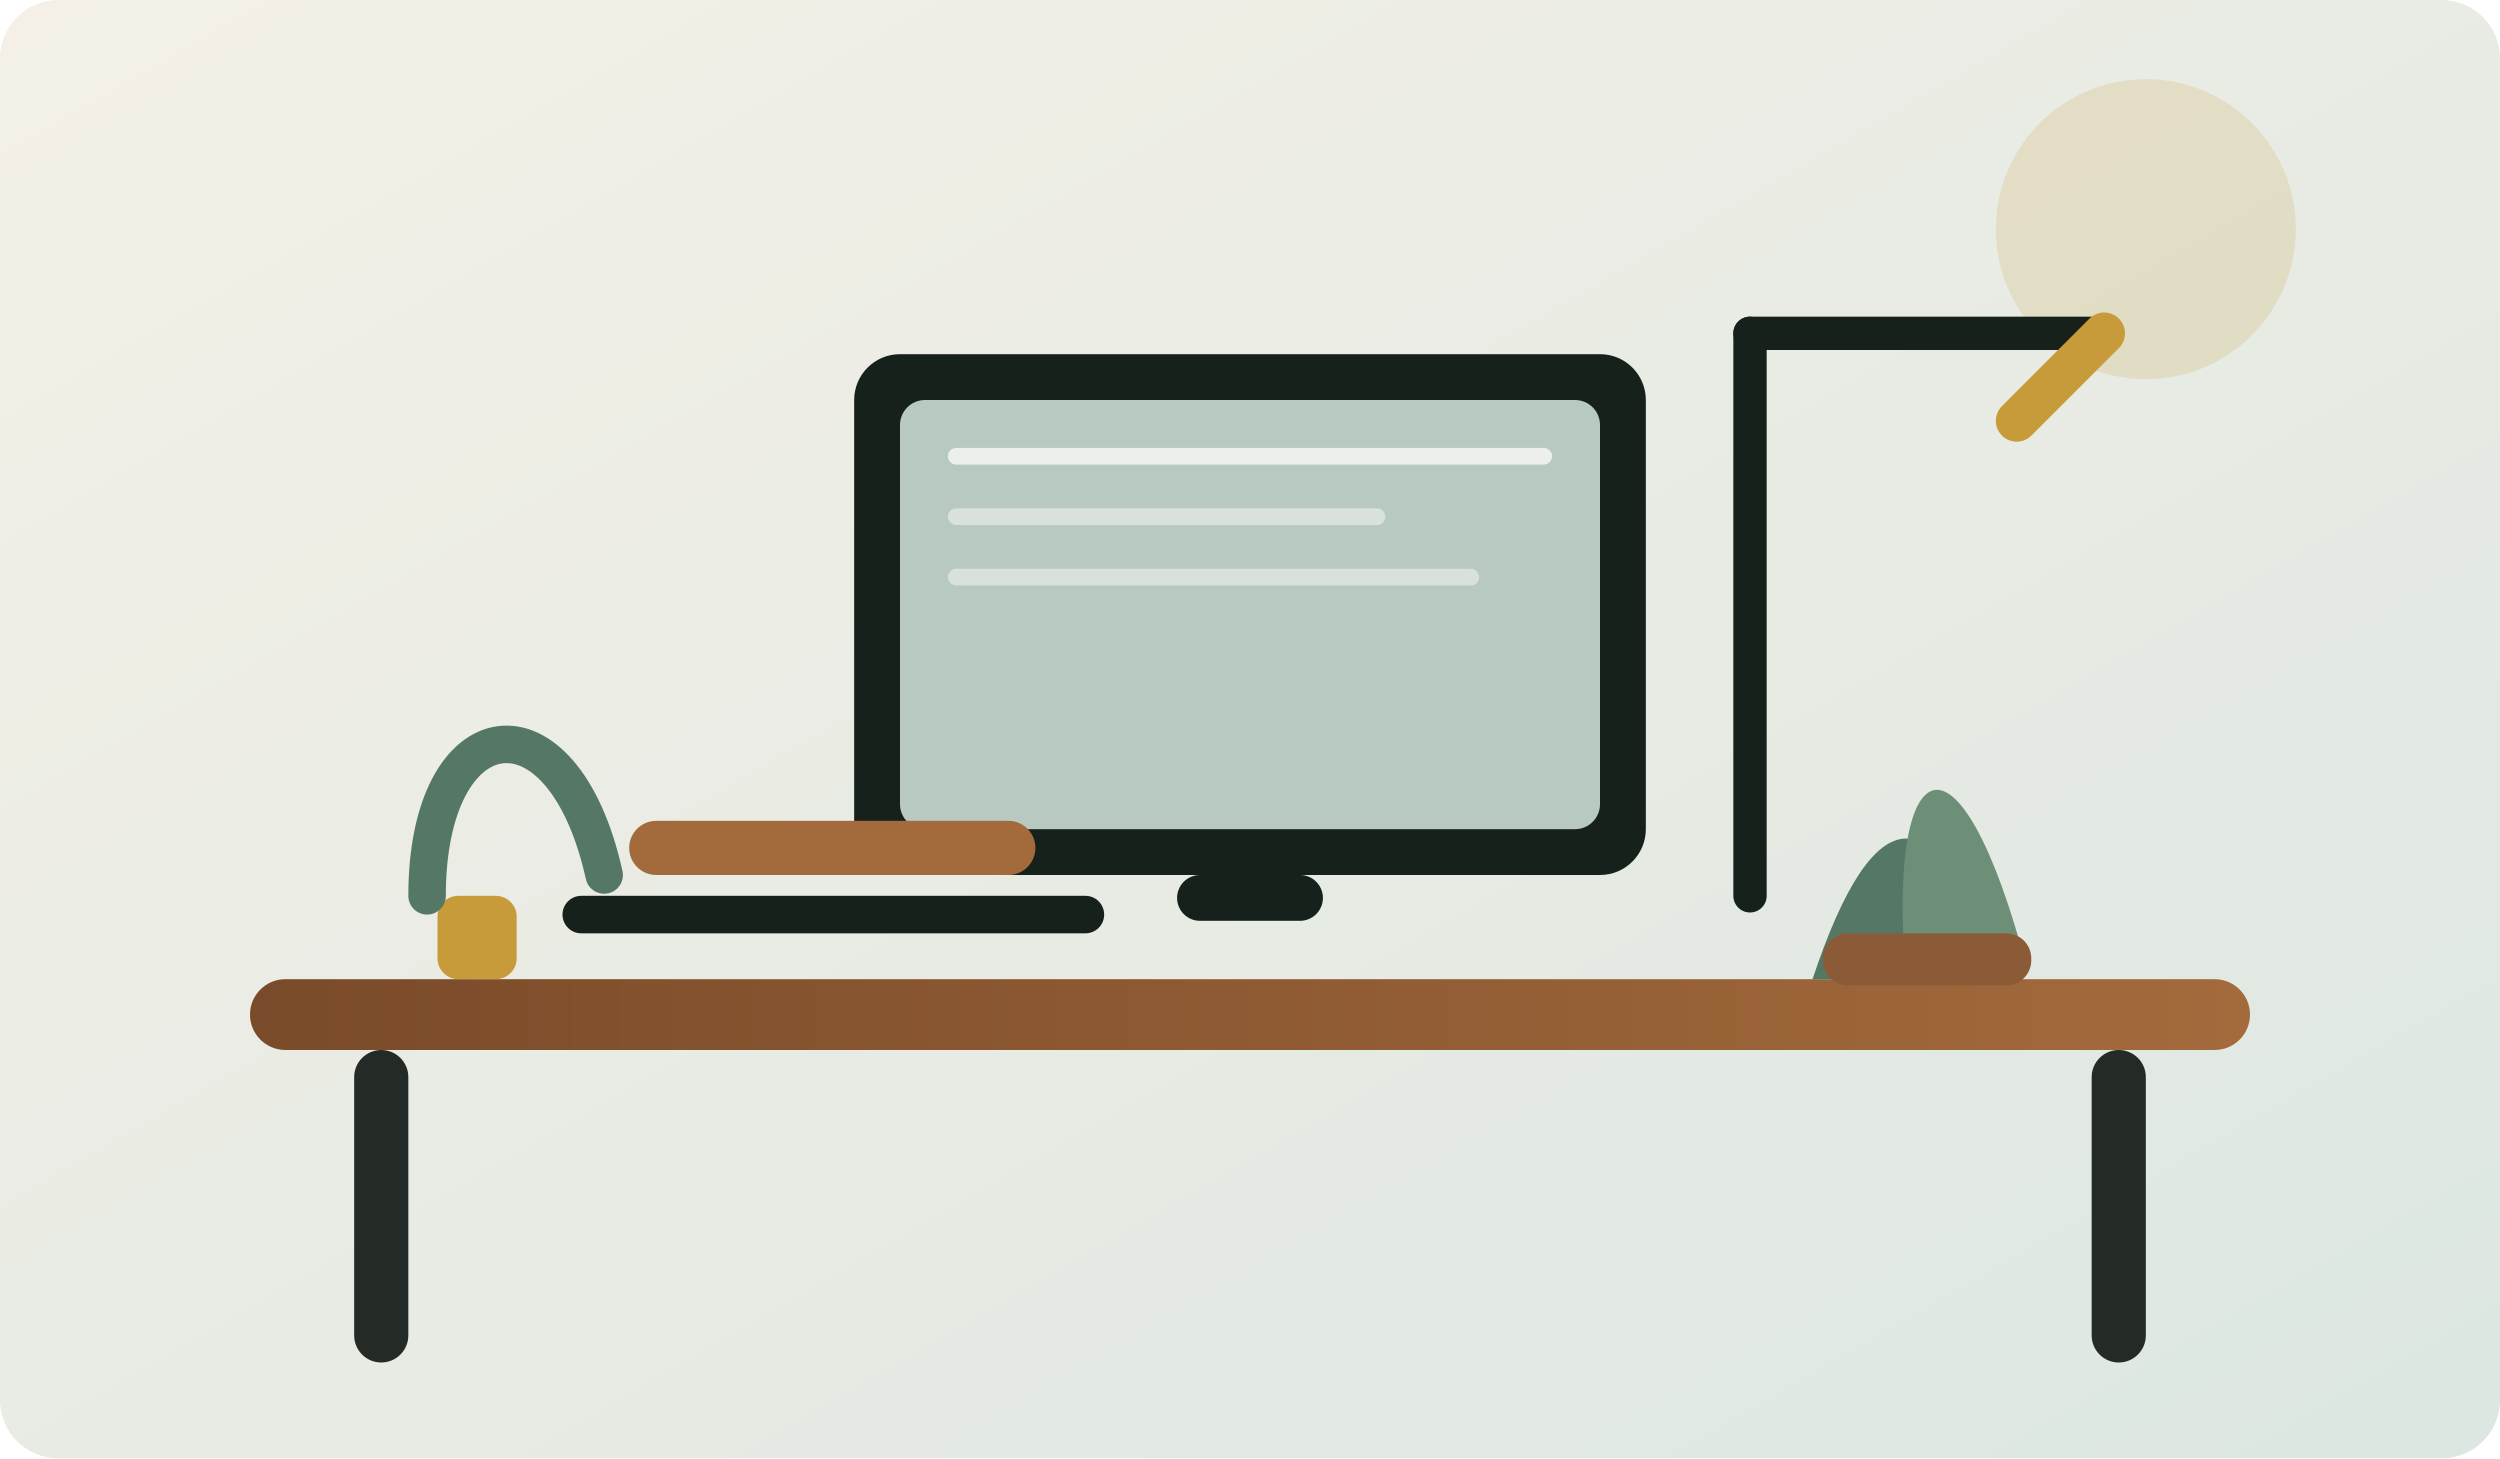
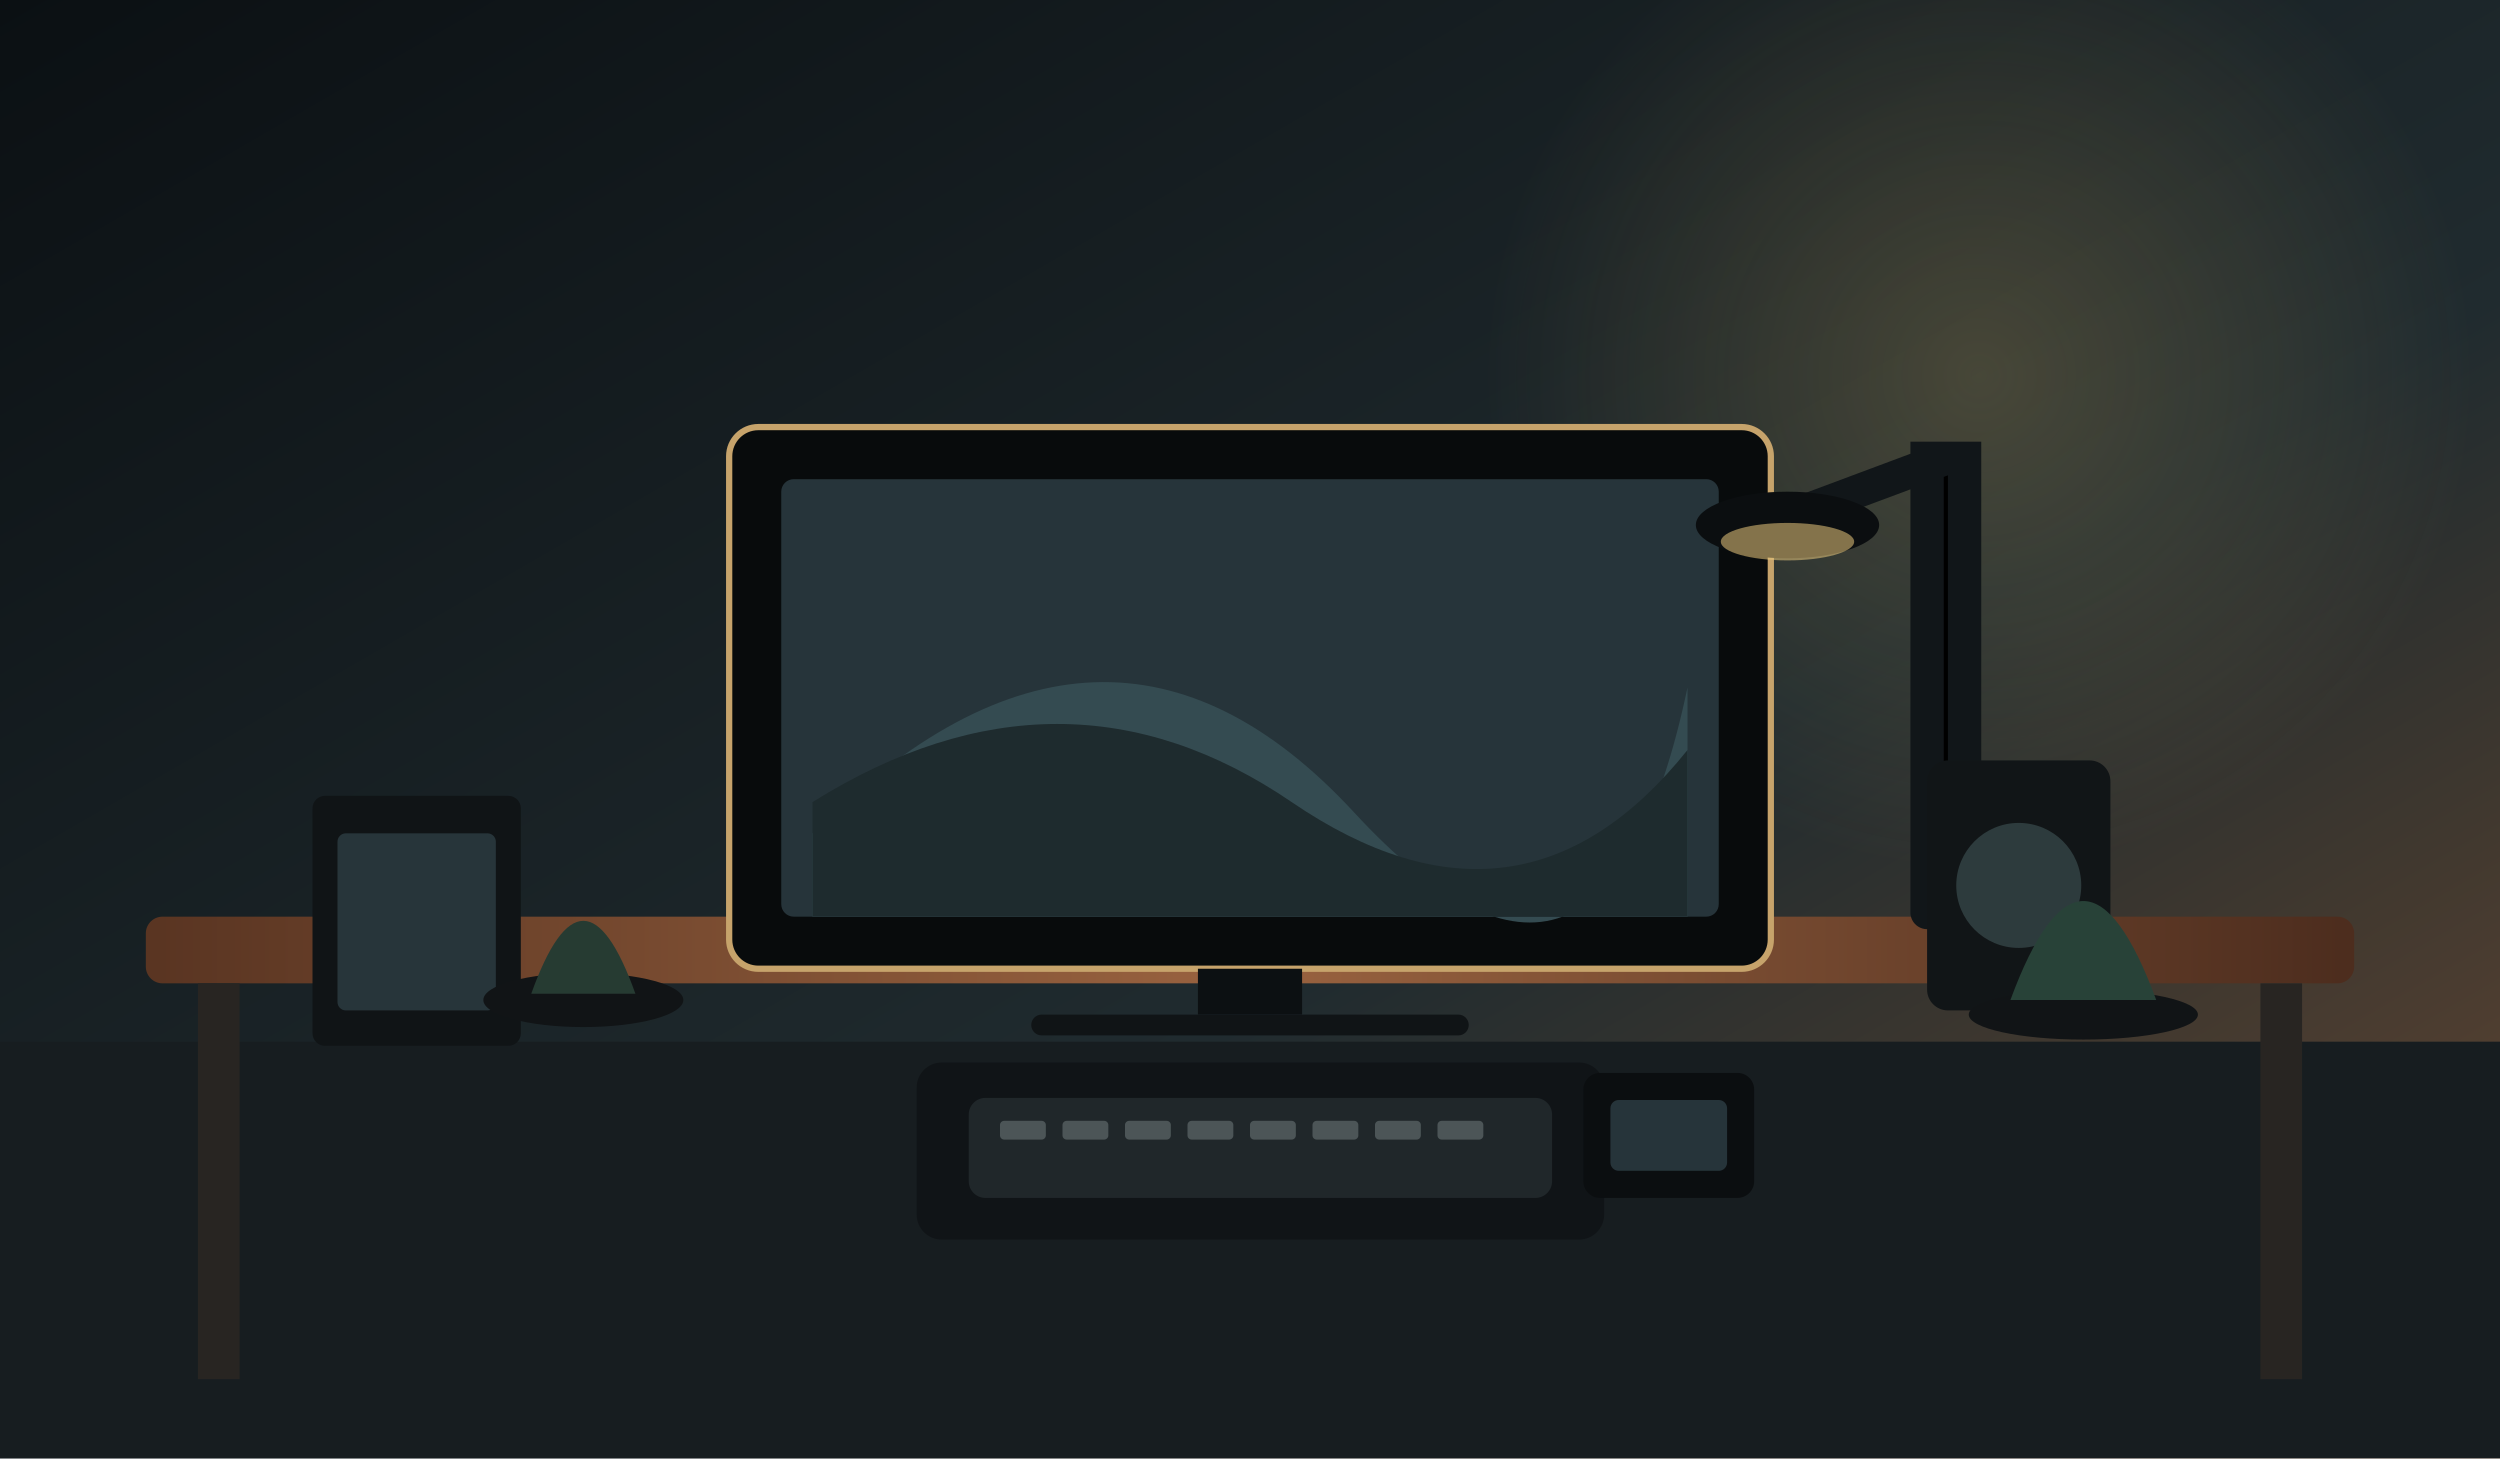
- <svg xmlns="http://www.w3.org/2000/svg" viewBox="0 0 1200 700" role="img" aria-labelledby="title desc">
+ <svg xmlns="http://www.w3.org/2000/svg" viewBox="0 0 1200 700" role="img" aria-labelledby="t d">
  <defs>
    <linearGradient id="bg" x1="0" y1="0" x2="1" y2="1">
-       <stop stop-color="#F4F0E7" />
-       <stop offset="1" stop-color="#DCE7E1" />
+       <stop stop-color="#0B1013" />
+       <stop offset=".6" stop-color="#202B2F" />
+       <stop offset="1" stop-color="#6A4930" />
    </linearGradient>
    <linearGradient id="wood" x1="0" y1="0" x2="1" y2="0">
-       <stop stop-color="#7A4B2A" />
-       <stop offset="1" stop-color="#A36A3C" />
+       <stop stop-color="#5A3522" />
+       <stop offset=".5" stop-color="#9A6340" />
+       <stop offset="1" stop-color="#4D2D1E" />
    </linearGradient>
+     <radialGradient id="glow">
+       <stop stop-color="#F2C66A" stop-opacity=".9" />
+       <stop offset="1" stop-color="#F2C66A" stop-opacity="0" />
+     </radialGradient>
  </defs>
-   <rect width="1200" height="700" rx="28" fill="url(#bg)" />
-   <circle cx="1030" cy="110" r="72" fill="#C79A3A" opacity=".18" />
-   <rect x="120" y="470" width="960" height="34" rx="17" fill="url(#wood)" />
-   <rect x="170" y="504" width="26" height="150" rx="13" fill="#242B27" />
-   <rect x="1004" y="504" width="26" height="150" rx="13" fill="#242B27" />
-   <rect x="410" y="170" width="380" height="250" rx="22" fill="#16211C" />
-   <rect x="432" y="192" width="336" height="206" rx="12" fill="#B8C9C1" />
-   <rect x="455" y="215" width="290" height="8" rx="4" fill="#FAF9F6" opacity=".8" />
-   <rect x="455" y="244" width="210" height="8" rx="4" fill="#FAF9F6" opacity=".5" />
-   <rect x="455" y="273" width="255" height="8" rx="4" fill="#FAF9F6" opacity=".5" />
-   <rect x="565" y="420" width="70" height="22" rx="11" fill="#16211C" />
-   <rect x="270" y="430" width="260" height="18" rx="9" fill="#16211C" />
-   <rect x="302" y="394" width="195" height="26" rx="13" fill="#A36A3C" />
-   <path d="M840 160v270" stroke="#16211C" stroke-width="16" stroke-linecap="round" />
-   <path d="M840 160h170" stroke="#16211C" stroke-width="16" stroke-linecap="round" />
-   <path d="M1010 160l-42 42" stroke="#C79A3A" stroke-width="20" stroke-linecap="round" />
-   <path d="M870 470c30-90 60-90 90 0" fill="#557866" />
-   <path d="M915 470c-10-110 25-130 58-5" fill="#6D8F78" />
-   <rect x="875" y="448" width="100" height="25" rx="12" fill="#8B5B37" />
-   <rect x="210" y="430" width="38" height="40" rx="10" fill="#C79A3A" />
-   <path d="M205 430c0-90 65-100 85-10" fill="none" stroke="#557866" stroke-width="18" stroke-linecap="round" />
+   <rect width="1200" height="700" fill="url(#bg)" />
+   <circle cx="950" cy="180" r="240" fill="url(#glow)" opacity=".22" />
+   <rect x="0" y="500" width="1200" height="200" fill="#171D20" />
+   <rect x="70" y="440" width="1060" height="32" rx="8" fill="url(#wood)" />
+   <rect x="95" y="472" width="20" height="190" fill="#282522" />
+   <rect x="1085" y="472" width="20" height="190" fill="#282522" />
+   <rect x="350" y="205" width="500" height="260" rx="14" fill="#080B0C" stroke="#C6A36B" stroke-width="3" />
+   <rect x="375" y="230" width="450" height="210" rx="6" fill="#26343A" />
+   <path d="M390 400 Q530 260 650 390 T810 330V440H390Z" fill="#344B51" />
+   <path d="M390 385 Q510 310 620 385 T810 360V440H390Z" fill="#1E2B2E" />
+   <rect x="575" y="465" width="50" height="22" fill="#0C1012" />
+   <rect x="495" y="487" width="210" height="10" rx="5" fill="#101416" />
+   <rect x="440" y="510" width="330" height="85" rx="12" fill="#101417" />
+   <rect x="465" y="527" width="280" height="48" rx="8" fill="#20272A" />
+   <g fill="#4C5557">
+     <rect x="480" y="538" width="22" height="9" rx="2" />
+     <rect x="510" y="538" width="22" height="9" rx="2" />
+     <rect x="540" y="538" width="22" height="9" rx="2" />
+     <rect x="570" y="538" width="22" height="9" rx="2" />
+     <rect x="600" y="538" width="22" height="9" rx="2" />
+     <rect x="630" y="538" width="22" height="9" rx="2" />
+     <rect x="660" y="538" width="22" height="9" rx="2" />
+     <rect x="690" y="538" width="22" height="9" rx="2" />
+   </g>
+   <rect x="760" y="515" width="82" height="60" rx="8" fill="#0B0E10" />
+   <rect x="773" y="528" width="56" height="34" rx="4" fill="#26343A" />
+   <path d="M925 438V220h18v218M934 220l-75 28" stroke="#111619" stroke-width="16" stroke-linecap="round" />
+   <ellipse cx="858" cy="252" rx="44" ry="16" fill="#0B0E10" />
+   <ellipse cx="858" cy="260" rx="32" ry="9" fill="#E8C77B" opacity=".55" />
+   <rect x="150" y="382" width="100" height="120" rx="6" fill="#101416" />
+   <rect x="162" y="400" width="76" height="85" rx="4" fill="#27353A" />
+   <rect x="925" y="365" width="88" height="120" rx="10" fill="#111517" />
+   <circle cx="969" cy="425" r="30" fill="#2D3B3D" />
+   <ellipse cx="280" cy="480" rx="48" ry="13" fill="#111416" />
+   <path d="M255 477q25-70 50 0" fill="#263B32" />
+   <ellipse cx="1000" cy="487" rx="55" ry="12" fill="#111416" />
+   <path d="M965 480q35-95 70 0" fill="#284238" />
</svg>
